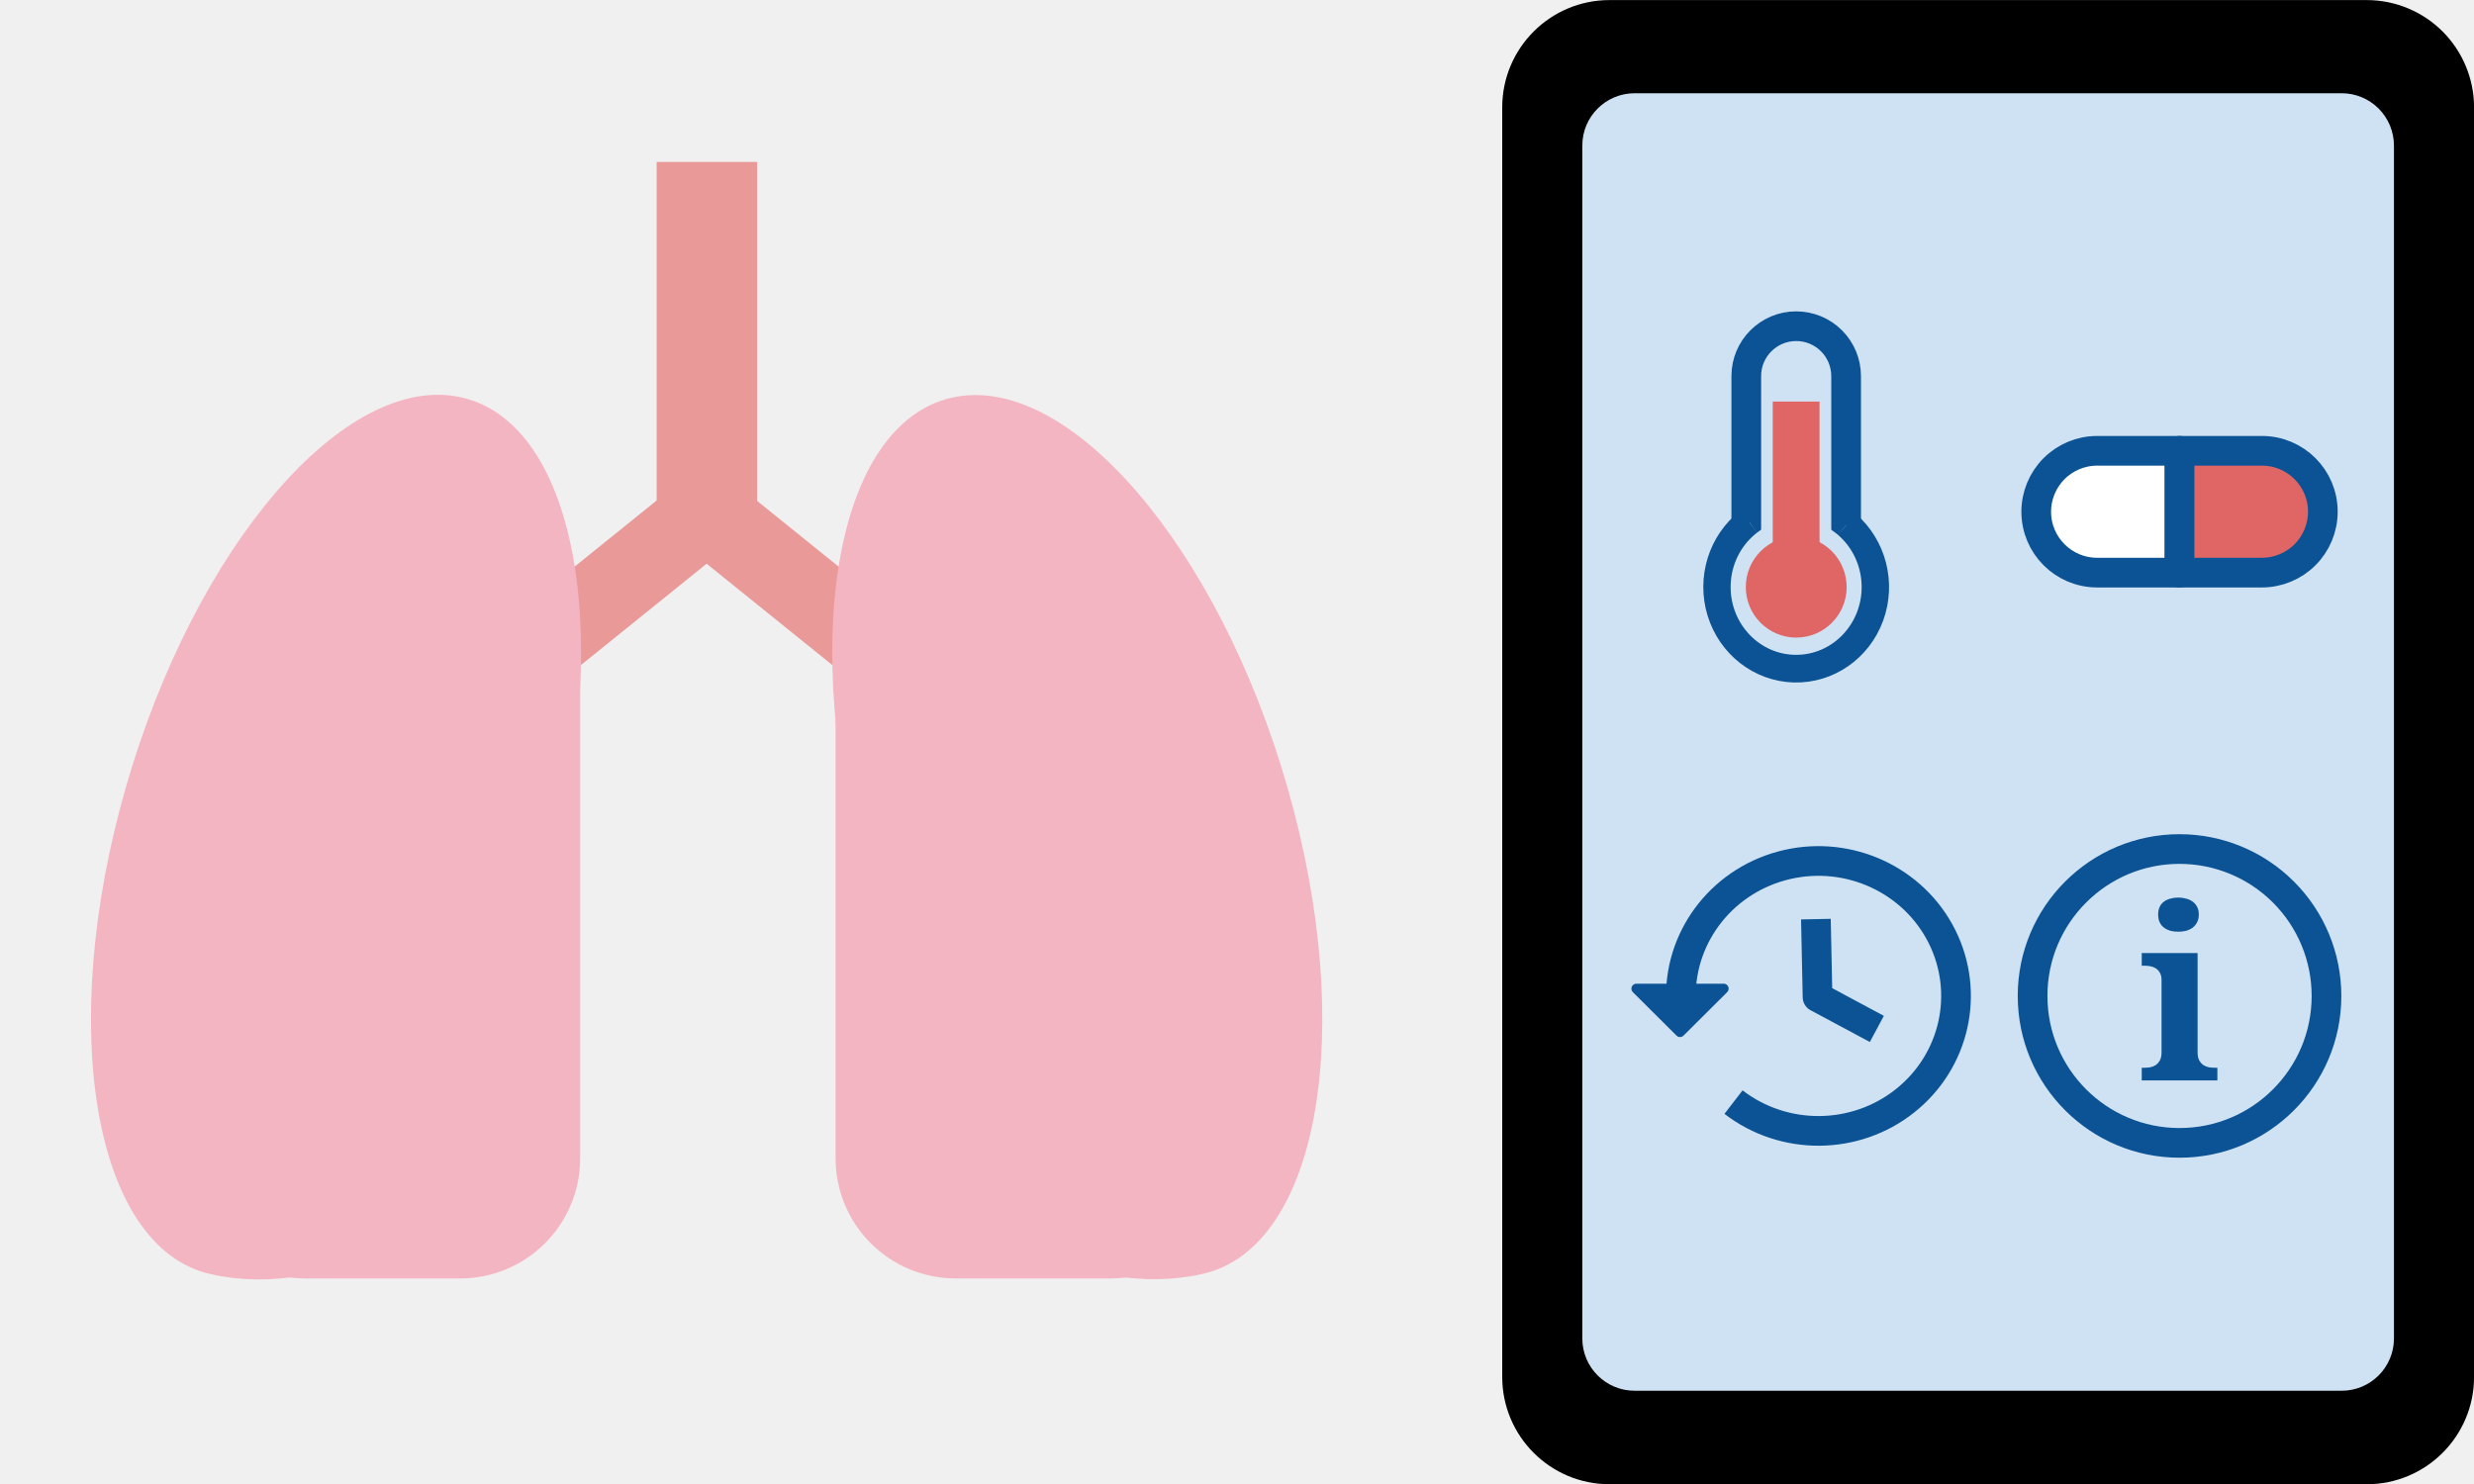
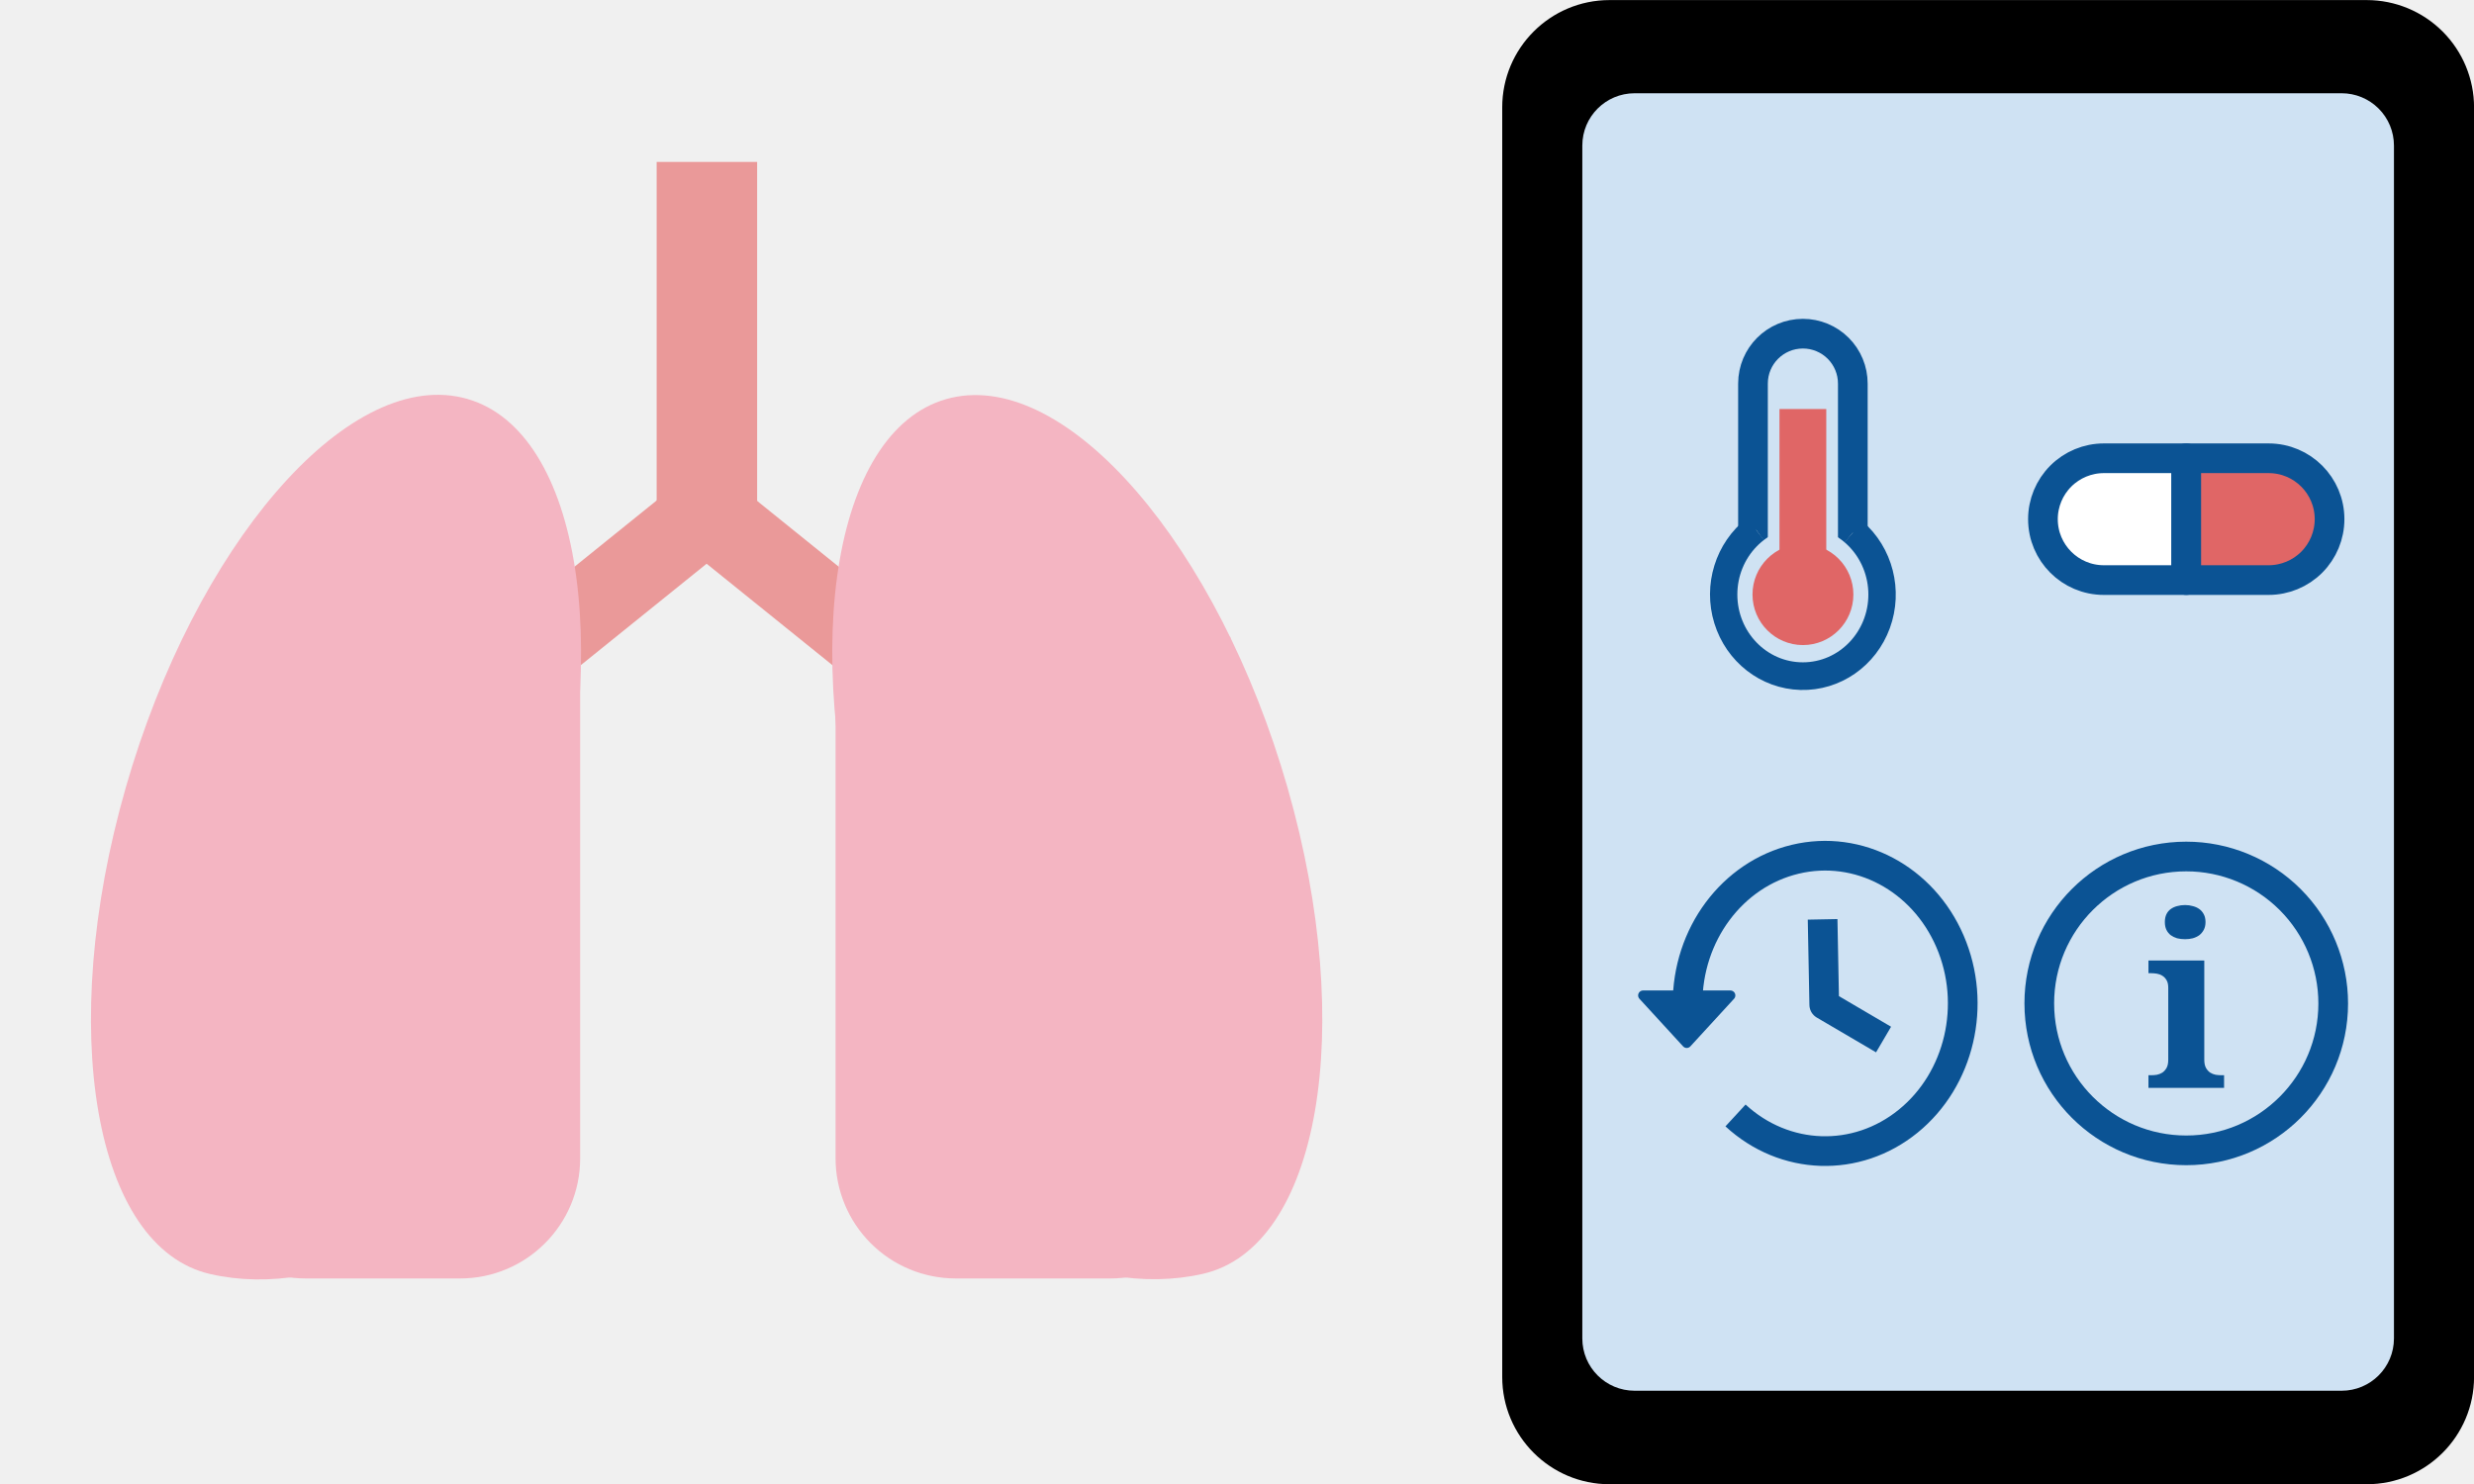
<svg xmlns="http://www.w3.org/2000/svg" version="1.1" viewBox="0.0 0.0 250.0 150.0" fill="none" stroke="none" stroke-linecap="square" stroke-miterlimit="10">
  <clipPath id="p.0">
    <path d="m0 0l250.0 0l0 150.0l-250.0 0l0 -150.0z" clip-rule="nonzero" />
  </clipPath>
  <g clip-path="url(#p.0)">
    <path fill="#000000" fill-opacity="0.0" d="m0 0l250.0 0l0 150.0l-250.0 0z" fill-rule="evenodd" />
    <path fill="#000000" d="m151.801 10.854l0 0c0 -5.99 4.856 -10.846 10.846 -10.846l76.513 0c2.876 0 5.635 1.143 7.669 3.177c2.034 2.034 3.177 4.793 3.177 7.669l0 128.324c0 5.99 -4.856 10.846 -10.846 10.846l-76.513 0c-5.99 0 -10.846 -4.856 -10.846 -10.846z" fill-rule="evenodd" />
    <path fill="#cfe2f3" d="m159.895 14.71l0 0c0 -2.919 2.366 -5.285 5.285 -5.285l71.446 0c1.402 0 2.746 0.557 3.737 1.548c0.991 0.991 1.548 2.335 1.548 3.737l0 120.579c0 2.919 -2.366 5.285 -5.285 5.285l-71.446 0l0 0c-2.919 0 -5.285 -2.366 -5.285 -5.285z" fill-rule="evenodd" />
    <path fill="#ea9999" d="m66.357 16.367l10.154 0l0 39.691l-10.154 0z" fill-rule="evenodd" />
    <path fill="#ea9999" d="m66.474 50.492l7.953 4.051l-21.378 17.24l-7.953 -4.051z" fill-rule="evenodd" />
    <path fill="#ea9999" d="m76.335 50.492l-7.953 4.051l21.378 17.24l7.953 -4.051z" fill-rule="evenodd" />
    <path fill="#f4b5c2" d="m130.109 79.623l0 0c7.015 24.454 3.187 46.451 -8.549 49.132q-8.832 2.018 -19.807 -3.438q-8.866 -17.582 -14.144 -35.984l0 0c-7.015 -24.454 -3.187 -46.451 8.549 -49.132l0 0c11.736 -2.681 26.937 14.968 33.952 39.422z" fill-rule="evenodd" />
    <path fill="#f4b5c2" d="m12.704 79.622l0 0c-7.017 24.467 -3.191 46.475 8.545 49.157q8.832 2.018 19.808 -3.442q8.867 -17.592 14.148 -36.004l0 0c7.017 -24.467 3.191 -46.475 -8.545 -49.157l0 0c-11.736 -2.681 -26.939 14.979 -33.956 39.446z" fill-rule="evenodd" />
    <path fill="#f4b5c2" d="m46.484 129.224l-15.612 0l0 0c-3.22 0 -6.309 -1.279 -8.586 -3.556c-2.277 -2.277 -3.556 -5.366 -3.556 -8.586l0 -52.703c0 -1.8310547E-4 1.487732E-4 -3.3569336E-4 3.3187866E-4 -3.3569336E-4l39.896 3.3569336E-4l0 0c1.8310547E-4 0 3.3187866E-4 1.449585E-4 3.3187866E-4 3.2806396E-4l-3.3187866E-4 52.703l0 0c0 6.706 -5.436 12.143 -12.143 12.143z" fill-rule="evenodd" />
    <path fill="#f4b5c2" d="m112.189 129.224l-15.612 0l0 0c-3.22 0 -6.309 -1.279 -8.586 -3.556c-2.277 -2.277 -3.556 -5.366 -3.556 -8.586l0 -52.703c0 -1.8310547E-4 1.5258789E-4 -3.3569336E-4 3.3569336E-4 -3.3569336E-4l39.896 3.3569336E-4l0 0c1.8310547E-4 0 3.2806396E-4 1.449585E-4 3.2806396E-4 3.2806396E-4l-3.2806396E-4 52.703l0 0c0 6.706 -5.436 12.143 -12.143 12.143z" fill-rule="evenodd" />
-     <path fill="#ffffff" d="m205.763 51.722l0 0l0 0c0 -1.633 0.649 -3.199 1.803 -4.353c1.154 -1.154 2.72 -1.803 4.353 -1.803l8.325 0c6.1035156E-5 0 1.0681152E-4 4.5776367E-5 1.0681152E-4 1.02996826E-4l-1.0681152E-4 12.312l0 0c0 5.722046E-5 -4.5776367E-5 1.02996826E-4 -1.0681152E-4 1.02996826E-4l-8.325 -1.02996826E-4l0 0c-3.4 0 -6.156 -2.756 -6.156 -6.156z" fill-rule="evenodd" />
-     <path stroke="#0b5394" stroke-width="3.0" stroke-linejoin="round" stroke-linecap="butt" d="m205.763 51.722l0 0l0 0c0 -1.633 0.649 -3.199 1.803 -4.353c1.154 -1.154 2.72 -1.803 4.353 -1.803l8.325 0c6.1035156E-5 0 1.0681152E-4 4.5776367E-5 1.0681152E-4 1.02996826E-4l-1.0681152E-4 12.312l0 0c0 5.722046E-5 -4.5776367E-5 1.02996826E-4 -1.0681152E-4 1.02996826E-4l-8.325 -1.02996826E-4l0 0c-3.4 0 -6.156 -2.756 -6.156 -6.156z" fill-rule="evenodd" />
-     <path fill="#e06666" d="m234.725 51.722l0 0l0 0c0 1.633 -0.649 3.199 -1.803 4.353c-1.154 1.154 -2.72 1.803 -4.353 1.803l-8.325 0c-6.1035156E-5 0 -1.0681152E-4 -4.5776367E-5 -1.0681152E-4 -1.02996826E-4l1.0681152E-4 -12.312l0 0c0 -5.722046E-5 4.5776367E-5 -1.02996826E-4 1.0681152E-4 -1.02996826E-4l8.325 1.02996826E-4l0 0c3.4 0 6.156 2.756 6.156 6.156z" fill-rule="evenodd" />
-     <path stroke="#0b5394" stroke-width="3.0" stroke-linejoin="round" stroke-linecap="butt" d="m234.725 51.722l0 0l0 0c0 1.633 -0.649 3.199 -1.803 4.353c-1.154 1.154 -2.72 1.803 -4.353 1.803l-8.325 0c-6.1035156E-5 0 -1.0681152E-4 -4.5776367E-5 -1.0681152E-4 -1.02996826E-4l1.0681152E-4 -12.312l0 0c0 -5.722046E-5 4.5776367E-5 -1.02996826E-4 1.0681152E-4 -1.02996826E-4l8.325 1.02996826E-4l0 0c3.4 0 6.156 2.756 6.156 6.156z" fill-rule="evenodd" />
-     <path fill="#000000" fill-opacity="0.0" d="m205.394 100.668l0 0c0 -8.202 6.649 -14.85 14.85 -14.85l0 0c3.939 0 7.716 1.565 10.501 4.35c2.785 2.785 4.35 6.562 4.35 10.501l0 0c0 8.202 -6.649 14.85 -14.85 14.85l0 0c-8.202 0 -14.85 -6.649 -14.85 -14.85z" fill-rule="evenodd" />
-     <path stroke="#0b5394" stroke-width="3.0" stroke-linejoin="round" stroke-linecap="butt" d="m205.394 100.668l0 0c0 -8.202 6.649 -14.85 14.85 -14.85l0 0c3.939 0 7.716 1.565 10.501 4.35c2.785 2.785 4.35 6.562 4.35 10.501l0 0c0 8.202 -6.649 14.85 -14.85 14.85l0 0c-8.202 0 -14.85 -6.649 -14.85 -14.85z" fill-rule="evenodd" />
-     <path fill="#0b5394" d="m218.082 92.442q0 -0.453 0.156 -0.781q0.156 -0.328 0.438 -0.531q0.281 -0.203 0.641 -0.297q0.375 -0.109 0.812 -0.109q0.406 0 0.781 0.109q0.375 0.094 0.656 0.297q0.281 0.203 0.453 0.531q0.172 0.328 0.172 0.781q0 0.453 -0.172 0.781q-0.172 0.328 -0.453 0.547q-0.281 0.203 -0.656 0.312q-0.375 0.094 -0.781 0.094q-0.438 0 -0.812 -0.094q-0.359 -0.109 -0.641 -0.312q-0.281 -0.219 -0.438 -0.547q-0.156 -0.328 -0.156 -0.781zm-1.375 15.484q0.281 0 0.578 -0.047q0.297 -0.062 0.547 -0.219q0.25 -0.172 0.422 -0.469q0.172 -0.312 0.172 -0.828l0 -7.281q0 -0.484 -0.172 -0.766q-0.172 -0.297 -0.438 -0.453q-0.25 -0.156 -0.547 -0.203q-0.297 -0.047 -0.562 -0.047l-0.281 0l0 -1.281l5.641 0l0 10.031q0 0.516 0.172 0.828q0.172 0.297 0.422 0.469q0.25 0.156 0.547 0.219q0.312 0.047 0.578 0.047l0.281 0l0 1.281l-7.641 0l0 -1.281l0.281 0z" fill-rule="nonzero" />
-     <path fill="#000000" fill-opacity="0.0" d="m169.852 100.743l0 0c-0.036 -6.361 4.414 -11.902 10.726 -13.355c6.312 -1.453 12.81 1.567 15.663 7.279c2.852 5.712 1.301 12.601 -3.738 16.603c-5.04 4.002 -12.23 4.055 -17.33 0.129l8.583 -10.731z" fill-rule="evenodd" />
-     <path fill="#000000" fill-opacity="0.0" d="m169.852 100.743l0 0c-0.036 -6.361 4.414 -11.902 10.726 -13.355c6.312 -1.453 12.81 1.567 15.663 7.279c2.852 5.712 1.301 12.601 -3.738 16.603c-5.04 4.002 -12.23 4.055 -17.33 0.129" fill-rule="evenodd" />
-     <path stroke="#0b5394" stroke-width="3.0" stroke-linejoin="round" stroke-linecap="butt" d="m169.852 100.743l0 0c-0.036 -6.361 4.414 -11.902 10.726 -13.355c6.312 -1.453 12.81 1.567 15.663 7.279c2.852 5.712 1.301 12.601 -3.738 16.603c-5.04 4.002 -12.23 4.055 -17.33 0.129" fill-rule="evenodd" />
-     <path fill="#0b5394" d="m174.179 99.93l-4.412 4.395l-4.412 -4.395z" fill-rule="evenodd" />
-     <path stroke="#0b5394" stroke-width="1.0" stroke-linejoin="round" stroke-linecap="butt" d="m174.179 99.93l-4.412 4.395l-4.412 -4.395z" fill-rule="evenodd" />
-     <path fill="#000000" fill-opacity="0.0" d="m183.498 92.904l0.166 7.885l5.993 3.213" fill-rule="evenodd" />
-     <path stroke="#0b5394" stroke-width="3.0" stroke-linejoin="round" stroke-linecap="butt" d="m183.498 92.904l0.166 7.885l5.993 3.213" fill-rule="evenodd" />
-     <path fill="#cfe2f3" d="m181.507 32.971l0 0l0 0c1.338 0 2.621 0.531 3.567 1.477c0.946 0.946 1.477 2.229 1.477 3.567l0 19.536c0 4.5776367E-5 -4.5776367E-5 8.392334E-5 -9.1552734E-5 8.392334E-5l-10.088 -8.392334E-5l0 0c-4.5776367E-5 0 -9.1552734E-5 -3.8146973E-5 -9.1552734E-5 -8.392334E-5l9.1552734E-5 -19.536l0 0c0 -2.786 2.258 -5.044 5.044 -5.044z" fill-rule="evenodd" />
-     <path stroke="#0b5394" stroke-width="3.0" stroke-linejoin="round" stroke-linecap="butt" d="m181.507 32.971l0 0l0 0c1.338 0 2.621 0.531 3.567 1.477c0.946 0.946 1.477 2.229 1.477 3.567l0 19.536c0 4.5776367E-5 -4.5776367E-5 8.392334E-5 -9.1552734E-5 8.392334E-5l-10.088 -8.392334E-5l0 0c-4.5776367E-5 0 -9.1552734E-5 -3.8146973E-5 -9.1552734E-5 -8.392334E-5l9.1552734E-5 -19.536l0 0c0 -2.786 2.258 -5.044 5.044 -5.044z" fill-rule="evenodd" />
-     <path fill="#ffffff" d="m186.551 53.077l0 0c2.581 2.223 3.519 5.891 2.335 9.138c-1.184 3.248 -4.228 5.362 -7.586 5.269c-3.357 -0.094 -6.291 -2.375 -7.309 -5.684c-1.018 -3.309 0.103 -6.919 2.793 -8.995l4.721 6.532z" fill-rule="evenodd" />
-     <path fill="#000000" fill-opacity="0.0" d="m186.551 53.077l0 0c2.581 2.223 3.519 5.891 2.335 9.138c-1.184 3.248 -4.228 5.362 -7.586 5.269c-3.357 -0.094 -6.291 -2.375 -7.309 -5.684c-1.018 -3.309 0.103 -6.919 2.793 -8.995" fill-rule="evenodd" />
-     <path stroke="#0b5394" stroke-width="3.0" stroke-linejoin="round" stroke-linecap="butt" d="m186.551 53.077l0 0c2.581 2.223 3.519 5.891 2.335 9.138c-1.184 3.248 -4.228 5.362 -7.586 5.269c-3.357 -0.094 -6.291 -2.375 -7.309 -5.684c-1.018 -3.309 0.103 -6.919 2.793 -8.995" fill-rule="evenodd" />
-     <path fill="#cfe2f3" d="m174.882 59.338l0 0c0 -3.784 2.964 -6.852 6.62 -6.852l0 0c1.756 0 3.44 0.722 4.681 2.007c1.242 1.285 1.939 3.028 1.939 4.845l0 0c0 3.784 -2.964 6.852 -6.62 6.852l0 0c-3.656 0 -6.62 -3.068 -6.62 -6.852z" fill-rule="evenodd" />
-     <path fill="#e06666" d="m176.414 59.335l0 0c0 -2.823 2.282 -5.112 5.097 -5.112l0 0c1.352 0 2.648 0.539 3.604 1.497c0.956 0.959 1.493 2.259 1.493 3.615l0 0c0 2.823 -2.282 5.112 -5.097 5.112l0 0c-2.815 0 -5.097 -2.289 -5.097 -5.112z" fill-rule="evenodd" />
-     <path fill="#e06666" d="m179.138 40.589l4.729 0l0 14.574l-4.729 0z" fill-rule="evenodd" />
+     <path fill="#ffffff" d="m206.441 52.477l0 0l0 0c0 -1.633 0.649 -3.199 1.803 -4.353c1.154 -1.154 2.72 -1.803 4.353 -1.803l8.325 0c6.1035156E-5 0 1.0681152E-4 4.5776367E-5 1.0681152E-4 1.02996826E-4l-1.0681152E-4 12.312l0 0c0 5.722046E-5 -4.5776367E-5 1.02996826E-4 -1.0681152E-4 1.02996826E-4l-8.325 -1.02996826E-4l0 0c-3.4 0 -6.156 -2.756 -6.156 -6.156z" fill-rule="evenodd" />
+     <path stroke="#0b5394" stroke-width="3.0" stroke-linejoin="round" stroke-linecap="butt" d="m206.441 52.477l0 0l0 0c0 -1.633 0.649 -3.199 1.803 -4.353c1.154 -1.154 2.72 -1.803 4.353 -1.803l8.325 0c6.1035156E-5 0 1.0681152E-4 4.5776367E-5 1.0681152E-4 1.02996826E-4l-1.0681152E-4 12.312l0 0c0 5.722046E-5 -4.5776367E-5 1.02996826E-4 -1.0681152E-4 1.02996826E-4l-8.325 -1.02996826E-4l0 0c-3.4 0 -6.156 -2.756 -6.156 -6.156z" fill-rule="evenodd" />
+     <path fill="#e06666" d="m235.404 52.477l0 0l0 0c0 1.633 -0.649 3.199 -1.803 4.353c-1.154 1.154 -2.72 1.803 -4.353 1.803l-8.325 0c-6.1035156E-5 0 -1.0681152E-4 -4.5776367E-5 -1.0681152E-4 -9.918213E-5l1.0681152E-4 -12.312l0 0c0 -5.722046E-5 4.5776367E-5 -1.02996826E-4 1.0681152E-4 -1.02996826E-4l8.325 1.02996826E-4l0 0c3.4 0 6.156 2.756 6.156 6.156z" fill-rule="evenodd" />
+     <path stroke="#0b5394" stroke-width="3.0" stroke-linejoin="round" stroke-linecap="butt" d="m235.404 52.477l0 0l0 0c0 1.633 -0.649 3.199 -1.803 4.353c-1.154 1.154 -2.72 1.803 -4.353 1.803l-8.325 0c-6.1035156E-5 0 -1.0681152E-4 -4.5776367E-5 -1.0681152E-4 -9.918213E-5l1.0681152E-4 -12.312l0 0c0 -5.722046E-5 4.5776367E-5 -1.02996826E-4 1.0681152E-4 -1.02996826E-4l8.325 1.02996826E-4l0 0c3.4 0 6.156 2.756 6.156 6.156z" fill-rule="evenodd" />
+     <path fill="#000000" fill-opacity="0.0" d="m206.072 101.424l0 0c0 -8.202 6.649 -14.85 14.85 -14.85l0 0c3.939 0 7.716 1.565 10.501 4.35c2.785 2.785 4.35 6.562 4.35 10.501l0 0c0 8.202 -6.649 14.85 -14.85 14.85l0 0c-8.202 0 -14.85 -6.649 -14.85 -14.85z" fill-rule="evenodd" />
+     <path stroke="#0b5394" stroke-width="3.0" stroke-linejoin="round" stroke-linecap="butt" d="m206.072 101.424l0 0c0 -8.202 6.649 -14.85 14.85 -14.85l0 0c3.939 0 7.716 1.565 10.501 4.35c2.785 2.785 4.35 6.562 4.35 10.501l0 0c0 8.202 -6.649 14.85 -14.85 14.85l0 0c-8.202 0 -14.85 -6.649 -14.85 -14.85z" fill-rule="evenodd" />
+     <path fill="#0b5394" d="m218.76 93.198q0 -0.453 0.156 -0.781q0.156 -0.328 0.438 -0.531q0.281 -0.203 0.641 -0.297q0.375 -0.109 0.812 -0.109q0.406 0 0.781 0.109q0.375 0.094 0.656 0.297q0.281 0.203 0.453 0.531q0.172 0.328 0.172 0.781q0 0.453 -0.172 0.781q-0.172 0.328 -0.453 0.547q-0.281 0.203 -0.656 0.312q-0.375 0.094 -0.781 0.094q-0.438 0 -0.812 -0.094q-0.359 -0.109 -0.641 -0.312q-0.281 -0.219 -0.438 -0.547q-0.156 -0.328 -0.156 -0.781zm-1.375 15.484q0.281 0 0.578 -0.047q0.297 -0.062 0.547 -0.219q0.25 -0.172 0.422 -0.469q0.172 -0.312 0.172 -0.828l0 -7.281q0 -0.484 -0.172 -0.766q-0.172 -0.297 -0.438 -0.453q-0.25 -0.156 -0.547 -0.203q-0.297 -0.047 -0.562 -0.047l-0.281 0l0 -1.281l5.641 0l0 10.031q0 0.516 0.172 0.828q0.172 0.297 0.422 0.469q0.25 0.156 0.547 0.219q0.312 0.047 0.578 0.047l0.281 0l0 1.281l-7.641 0l0 -1.281l0.281 0z" fill-rule="nonzero" />
+     <path fill="#000000" fill-opacity="0.0" d="m170.531 101.499l0 0c-0.033 -7.023 4.497 -13.121 10.881 -14.647c6.384 -1.526 12.896 1.931 15.641 8.306c2.745 6.374 0.981 13.941 -4.237 18.175c-5.218 4.234 -12.479 3.991 -17.441 -0.585l9.058 -11.325z" fill-rule="evenodd" />
+     <path fill="#000000" fill-opacity="0.0" d="m170.531 101.499l0 0c-0.033 -7.023 4.497 -13.121 10.881 -14.647c6.384 -1.526 12.896 1.931 15.641 8.306c2.745 6.374 0.981 13.941 -4.237 18.175c-5.218 4.234 -12.479 3.991 -17.441 -0.585" fill-rule="evenodd" />
+     <path stroke="#0b5394" stroke-width="3.0" stroke-linejoin="round" stroke-linecap="butt" d="m170.531 101.499l0 0c-0.033 -7.023 4.497 -13.121 10.881 -14.647c6.384 -1.526 12.896 1.931 15.641 8.306c2.745 6.374 0.981 13.941 -4.237 18.175c-5.218 4.234 -12.479 3.991 -17.441 -0.585" fill-rule="evenodd" />
+     <path fill="#0b5394" d="m174.858 100.616l-4.412 4.81l-4.412 -4.81z" fill-rule="evenodd" />
+     <path stroke="#0b5394" stroke-width="1.0" stroke-linejoin="round" stroke-linecap="butt" d="m174.858 100.616l-4.412 4.81l-4.412 -4.81z" fill-rule="evenodd" />
+     <path fill="#000000" fill-opacity="0.0" d="m184.176 92.927l0.166 8.63l5.993 3.517" fill-rule="evenodd" />
+     <path stroke="#0b5394" stroke-width="3.0" stroke-linejoin="round" stroke-linecap="butt" d="m184.176 92.927l0.166 8.63l5.993 3.517" fill-rule="evenodd" />
+     <path fill="#cfe2f3" d="m182.185 33.727l0 0l0 0c1.338 0 2.621 0.531 3.567 1.477c0.946 0.946 1.477 2.229 1.477 3.567l0 19.536c0 4.5776367E-5 -3.0517578E-5 8.392334E-5 -7.6293945E-5 8.392334E-5l-10.088 -8.392334E-5l0 0c-4.5776367E-5 0 -7.6293945E-5 -3.8146973E-5 -7.6293945E-5 -8.392334E-5l7.6293945E-5 -19.536l0 0c0 -2.786 2.258 -5.044 5.044 -5.044z" fill-rule="evenodd" />
+     <path stroke="#0b5394" stroke-width="3.0" stroke-linejoin="round" stroke-linecap="butt" d="m182.185 33.727l0 0l0 0c1.338 0 2.621 0.531 3.567 1.477c0.946 0.946 1.477 2.229 1.477 3.567l0 19.536c0 4.5776367E-5 -3.0517578E-5 8.392334E-5 -7.6293945E-5 8.392334E-5l-10.088 -8.392334E-5l0 0c-4.5776367E-5 0 -7.6293945E-5 -3.8146973E-5 -7.6293945E-5 -8.392334E-5l7.6293945E-5 -19.536l0 0c0 -2.786 2.258 -5.044 5.044 -5.044z" fill-rule="evenodd" />
+     <path fill="#ffffff" d="m187.229 53.833l0 0c2.581 2.223 3.519 5.891 2.335 9.138c-1.184 3.248 -4.228 5.362 -7.586 5.269c-3.357 -0.094 -6.291 -2.375 -7.309 -5.684c-1.018 -3.309 0.103 -6.919 2.793 -8.995l4.721 6.532z" fill-rule="evenodd" />
+     <path fill="#000000" fill-opacity="0.0" d="m187.229 53.833l0 0c2.581 2.223 3.519 5.891 2.335 9.138c-1.184 3.248 -4.228 5.362 -7.586 5.269c-3.357 -0.094 -6.291 -2.375 -7.309 -5.684c-1.018 -3.309 0.103 -6.919 2.793 -8.995" fill-rule="evenodd" />
+     <path stroke="#0b5394" stroke-width="3.0" stroke-linejoin="round" stroke-linecap="butt" d="m187.229 53.833l0 0c2.581 2.223 3.519 5.891 2.335 9.138c-1.184 3.248 -4.228 5.362 -7.586 5.269c-3.357 -0.094 -6.291 -2.375 -7.309 -5.684c-1.018 -3.309 0.103 -6.919 2.793 -8.995" fill-rule="evenodd" />
+     <path fill="#cfe2f3" d="m175.56 60.094l0 0c0 -3.784 2.964 -6.852 6.62 -6.852l0 0c1.756 0 3.44 0.722 4.681 2.007c1.242 1.285 1.939 3.028 1.939 4.845l0 0c0 3.784 -2.964 6.852 -6.62 6.852l0 0c-3.656 0 -6.62 -3.068 -6.62 -6.852z" fill-rule="evenodd" />
+     <path fill="#e06666" d="m177.092 60.091l0 0c0 -2.823 2.282 -5.112 5.097 -5.112l0 0c1.352 0 2.648 0.539 3.604 1.497c0.956 0.959 1.493 2.259 1.493 3.615l0 0c0 2.823 -2.282 5.112 -5.097 5.112l0 0c-2.815 0 -5.097 -2.289 -5.097 -5.112z" fill-rule="evenodd" />
+     <path fill="#e06666" d="m179.817 41.344l4.729 0l0 14.574l-4.729 0z" fill-rule="evenodd" />
  </g>
</svg>
